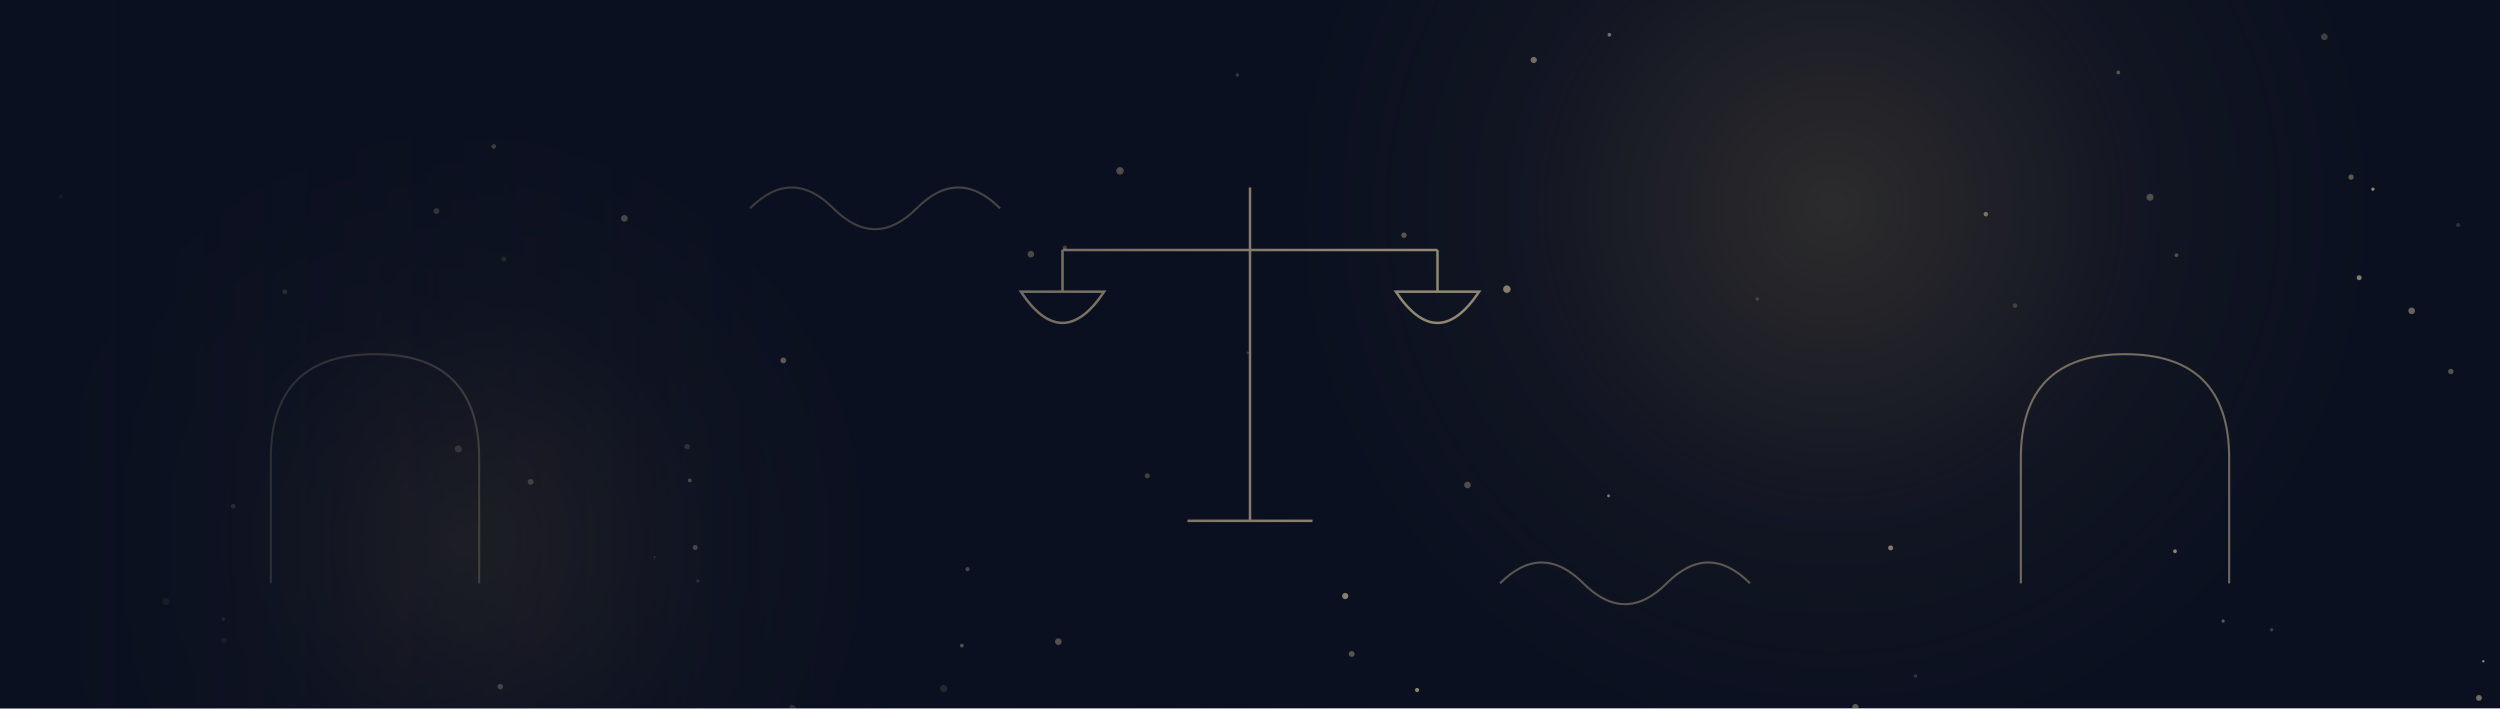
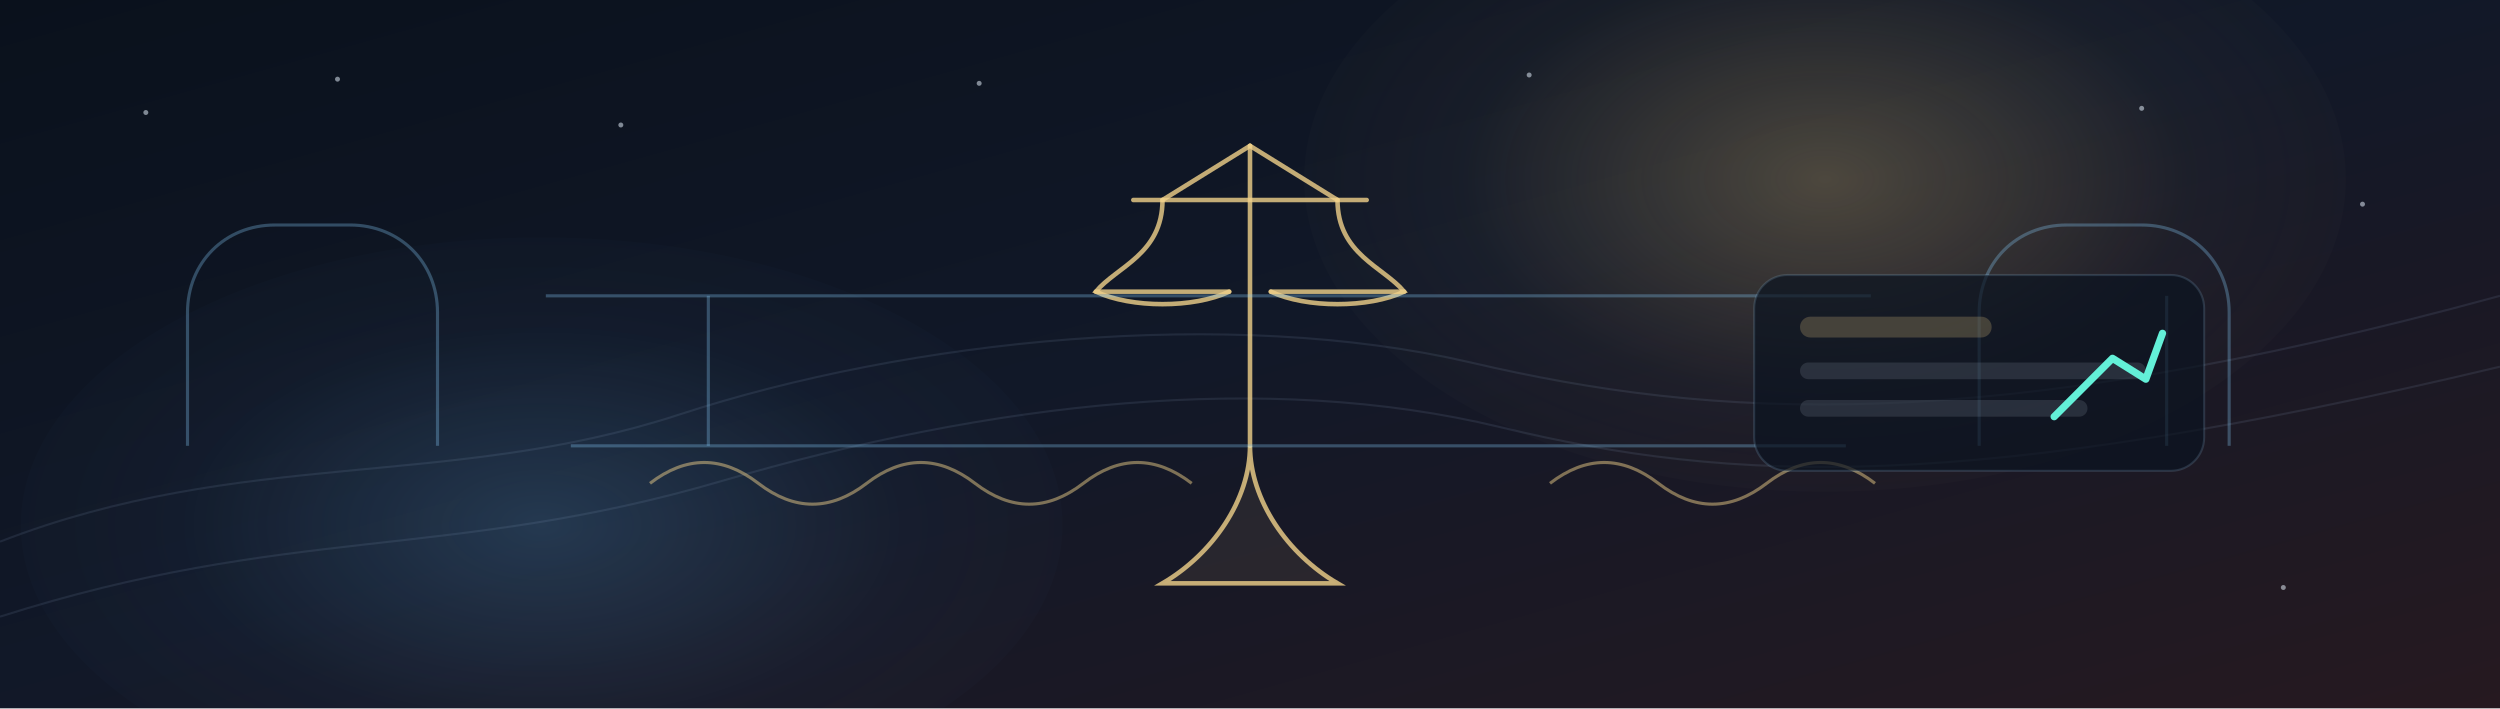
<svg xmlns="http://www.w3.org/2000/svg" viewBox="0 0 1200 340" preserveAspectRatio="xMidYMid slice">
  <defs>
-     <radialGradient id="glow-blue">
-       <stop offset="0%" stop-color="#5b8def" stop-opacity="0.55" />
-       <stop offset="60%" stop-color="#5b8def" stop-opacity="0.1" />
-       <stop offset="100%" stop-color="#5b8def" stop-opacity="0" />
+     <linearGradient id="bg" x1="0" y1="0" x2="1" y2="1">
+       <stop offset="0%" stop-color="#0a111c" />
+       <stop offset="48%" stop-color="#111828" />
+       <stop offset="100%" stop-color="#261920" />
+     </linearGradient>
+     <radialGradient id="sandGlow" cx="50%" cy="50%" r="58%">
+       <stop offset="0%" stop-color="#f4cd7b" stop-opacity="0.82" />
+       <stop offset="60%" stop-color="#f4cd7b" stop-opacity="0.12" />
+       <stop offset="100%" stop-color="#f4cd7b" stop-opacity="0" />
    </radialGradient>
-     <radialGradient id="glow-purple">
-       <stop offset="0%" stop-color="#a06bff" stop-opacity="0.55" />
-       <stop offset="60%" stop-color="#a06bff" stop-opacity="0.1" />
-       <stop offset="100%" stop-color="#a06bff" stop-opacity="0" />
+     <radialGradient id="inkGlow" cx="50%" cy="50%" r="58%">
+       <stop offset="0%" stop-color="#7ac7ff" stop-opacity="0.72" />
+       <stop offset="60%" stop-color="#7ac7ff" stop-opacity="0.12" />
+       <stop offset="100%" stop-color="#7ac7ff" stop-opacity="0" />
    </radialGradient>
-     <radialGradient id="glow-orange">
-       <stop offset="0%" stop-color="#ff9b54" stop-opacity="0.55" />
-       <stop offset="60%" stop-color="#ff9b54" stop-opacity="0.1" />
-       <stop offset="100%" stop-color="#ff9b54" stop-opacity="0" />
-     </radialGradient>
-     <radialGradient id="glow-teal">
-       <stop offset="0%" stop-color="#3ecbb5" stop-opacity="0.55" />
-       <stop offset="60%" stop-color="#3ecbb5" stop-opacity="0.1" />
-       <stop offset="100%" stop-color="#3ecbb5" stop-opacity="0" />
-     </radialGradient>
-     <radialGradient id="glow-pink">
-       <stop offset="0%" stop-color="#ff7ab8" stop-opacity="0.55" />
-       <stop offset="60%" stop-color="#ff7ab8" stop-opacity="0.1" />
-       <stop offset="100%" stop-color="#ff7ab8" stop-opacity="0" />
-     </radialGradient>
-     <radialGradient id="glow-green">
-       <stop offset="0%" stop-color="#7bd389" stop-opacity="0.55" />
-       <stop offset="60%" stop-color="#7bd389" stop-opacity="0.1" />
-       <stop offset="100%" stop-color="#7bd389" stop-opacity="0" />
-     </radialGradient>
-     <radialGradient id="glow-yellow">
-       <stop offset="0%" stop-color="#ffd166" stop-opacity="0.55" />
-       <stop offset="60%" stop-color="#ffd166" stop-opacity="0.1" />
-       <stop offset="100%" stop-color="#ffd166" stop-opacity="0" />
-     </radialGradient>
-     <radialGradient id="glow-red">
-       <stop offset="0%" stop-color="#ff6b6b" stop-opacity="0.55" />
-       <stop offset="60%" stop-color="#ff6b6b" stop-opacity="0.1" />
-       <stop offset="100%" stop-color="#ff6b6b" stop-opacity="0" />
-     </radialGradient>
-     <radialGradient id="glow-cyan">
-       <stop offset="0%" stop-color="#5ad8ff" stop-opacity="0.55" />
-       <stop offset="60%" stop-color="#5ad8ff" stop-opacity="0.1" />
-       <stop offset="100%" stop-color="#5ad8ff" stop-opacity="0" />
-     </radialGradient>
-     <radialGradient id="glow-sand">
-       <stop offset="0%" stop-color="#d6b56a" stop-opacity="0.55" />
-       <stop offset="60%" stop-color="#d6b56a" stop-opacity="0.1" />
-       <stop offset="100%" stop-color="#d6b56a" stop-opacity="0" />
-     </radialGradient>
-     <radialGradient id="glow-white">
-       <stop offset="0%" stop-color="#e6eeff" stop-opacity="0.55" />
-       <stop offset="60%" stop-color="#e6eeff" stop-opacity="0.1" />
-       <stop offset="100%" stop-color="#e6eeff" stop-opacity="0" />
-     </radialGradient>
-     <radialGradient id="glow-slate">
-       <stop offset="0%" stop-color="#7c8db5" stop-opacity="0.55" />
-       <stop offset="60%" stop-color="#7c8db5" stop-opacity="0.1" />
-       <stop offset="100%" stop-color="#7c8db5" stop-opacity="0" />
-     </radialGradient>
-     <linearGradient id="fade-r" x1="0" x2="1">
-       <stop offset="0%" stop-color="#0b1020" stop-opacity="0.85" />
-       <stop offset="55%" stop-color="#0b1020" stop-opacity="0" />
-     </linearGradient>
-     <filter id="soft" x="-20%" y="-20%" width="140%" height="140%">
-       <feGaussianBlur stdDeviation="0.4" />
-     </filter>
  </defs>
-   <rect width="1200" height="340" fill="#0b1020" />
-   <circle cx="880" cy="100" r="260" fill="url(#glow-sand)" opacity="0.3" />
-   <circle cx="220" cy="260" r="200" fill="url(#glow-yellow)" opacity="0.3" />
-   <circle cx="772.1" cy="238.0" r="0.7" fill="#e8d6a8" opacity="0.53" />
-   <circle cx="648.8" cy="313.9" r="1.4" fill="#e8d6a8" opacity="0.35" />
-   <circle cx="1157.6" cy="149.2" r="1.6" fill="#e8d6a8" opacity="0.43" />
-   <circle cx="772.5" cy="16.7" r="0.9" fill="#e8d6a8" opacity="0.46" />
-   <circle cx="723.3" cy="138.8" r="1.8" fill="#e8d6a8" opacity="0.54" />
-   <circle cx="461.7" cy="309.9" r="0.9" fill="#e8d6a8" opacity="0.44" />
-   <circle cx="1128.5" cy="85.0" r="1.3" fill="#e8d6a8" opacity="0.36" />
-   <circle cx="220.0" cy="215.5" r="1.7" fill="#e8d6a8" opacity="0.38" />
-   <circle cx="254.7" cy="231.3" r="1.4" fill="#e8d6a8" opacity="0.48" />
-   <circle cx="240.1" cy="329.6" r="1.3" fill="#e8d6a8" opacity="0.55" />
-   <circle cx="1139.0" cy="90.8" r="0.8" fill="#e8d6a8" opacity="0.59" />
-   <circle cx="136.7" cy="140.1" r="1.2" fill="#e8d6a8" opacity="0.41" />
-   <circle cx="107.2" cy="297.2" r="0.7" fill="#e8d6a8" opacity="0.42" />
-   <circle cx="680.2" cy="331.2" r="1.0" fill="#e8d6a8" opacity="0.59" />
-   <circle cx="907.5" cy="263.0" r="1.2" fill="#e8d6a8" opacity="0.52" />
-   <circle cx="329.8" cy="214.4" r="1.3" fill="#e8d6a8" opacity="0.27" />
-   <circle cx="843.5" cy="143.5" r="0.8" fill="#e8d6a8" opacity="0.22" />
-   <circle cx="967.2" cy="146.7" r="1.1" fill="#e8d6a8" opacity="0.21" />
-   <circle cx="508.0" cy="308.0" r="1.6" fill="#e8d6a8" opacity="0.41" />
-   <circle cx="29.2" cy="94.3" r="1.0" fill="#e8d6a8" opacity="0.24" />
-   <circle cx="1115.7" cy="17.7" r="1.6" fill="#e8d6a8" opacity="0.24" />
-   <circle cx="241.8" cy="124.4" r="1.2" fill="#e8d6a8" opacity="0.23" />
-   <circle cx="237.0" cy="70.3" r="1.1" fill="#e8d6a8" opacity="0.49" />
-   <circle cx="953.2" cy="102.8" r="1.1" fill="#e8d6a8" opacity="0.45" />
-   <circle cx="331.1" cy="230.6" r="0.9" fill="#e8d6a8" opacity="0.49" />
-   <circle cx="1067.1" cy="298.1" r="0.8" fill="#e8d6a8" opacity="0.37" />
-   <circle cx="79.6" cy="288.7" r="1.7" fill="#e8d6a8" opacity="0.24" />
-   <circle cx="376.0" cy="173.0" r="1.4" fill="#e8d6a8" opacity="0.57" />
-   <circle cx="919.4" cy="324.5" r="0.8" fill="#e8d6a8" opacity="0.18" />
-   <circle cx="494.8" cy="122.0" r="1.6" fill="#e8d6a8" opacity="0.37" />
-   <circle cx="1176.4" cy="178.3" r="1.3" fill="#e8d6a8" opacity="0.34" />
-   <circle cx="593.9" cy="36.0" r="0.8" fill="#e8d6a8" opacity="0.23" />
-   <circle cx="598.9" cy="169.3" r="0.6" fill="#e8d6a8" opacity="0.23" />
-   <circle cx="1132.4" cy="133.3" r="1.2" fill="#e8d6a8" opacity="0.55" />
-   <circle cx="890.6" cy="339.4" r="1.5" fill="#e8d6a8" opacity="0.37" />
-   <circle cx="1192.0" cy="317.4" r="0.6" fill="#e8d6a8" opacity="0.57" />
-   <circle cx="1044.0" cy="264.6" r="0.9" fill="#e8d6a8" opacity="0.59" />
-   <circle cx="209.5" cy="101.3" r="1.4" fill="#e8d6a8" opacity="0.43" />
-   <circle cx="673.9" cy="112.9" r="1.3" fill="#e8d6a8" opacity="0.35" />
-   <circle cx="511.1" cy="118.9" r="1.0" fill="#e8d6a8" opacity="0.31" />
-   <circle cx="550.7" cy="228.4" r="1.2" fill="#e8d6a8" opacity="0.28" />
-   <circle cx="1044.7" cy="122.5" r="0.9" fill="#e8d6a8" opacity="0.31" />
-   <circle cx="333.7" cy="262.8" r="1.2" fill="#e8d6a8" opacity="0.46" />
-   <circle cx="314.1" cy="267.4" r="0.6" fill="#e8d6a8" opacity="0.21" />
-   <circle cx="704.4" cy="232.8" r="1.6" fill="#e8d6a8" opacity="0.30" />
-   <circle cx="111.9" cy="243.0" r="1.1" fill="#e8d6a8" opacity="0.45" />
-   <circle cx="299.7" cy="104.8" r="1.6" fill="#e8d6a8" opacity="0.53" />
-   <circle cx="453.0" cy="330.5" r="1.7" fill="#e8d6a8" opacity="0.17" />
-   <circle cx="645.7" cy="286.1" r="1.5" fill="#e8d6a8" opacity="0.57" />
-   <circle cx="107.6" cy="307.5" r="1.3" fill="#e8d6a8" opacity="0.18" />
-   <circle cx="1090.4" cy="302.3" r="0.8" fill="#e8d6a8" opacity="0.23" />
-   <circle cx="335.0" cy="278.9" r="0.8" fill="#e8d6a8" opacity="0.23" />
-   <circle cx="537.6" cy="82.0" r="1.8" fill="#e8d6a8" opacity="0.36" />
-   <circle cx="1016.8" cy="34.8" r="0.9" fill="#e8d6a8" opacity="0.33" />
-   <circle cx="1179.9" cy="108.0" r="1.0" fill="#e8d6a8" opacity="0.16" />
-   <circle cx="1189.9" cy="335.0" r="1.4" fill="#e8d6a8" opacity="0.47" />
-   <circle cx="1032.0" cy="94.7" r="1.7" fill="#e8d6a8" opacity="0.30" />
-   <circle cx="380.3" cy="340.0" r="1.6" fill="#e8d6a8" opacity="0.23" />
-   <circle cx="464.4" cy="273.2" r="1.0" fill="#e8d6a8" opacity="0.37" />
-   <circle cx="736.2" cy="28.8" r="1.5" fill="#e8d6a8" opacity="0.46" />
-   <g transform="translate(600,170)" stroke="#e8d6a8" fill="none" opacity="0.6" stroke-width="1.2">
-     <line x1="0" y1="-80" x2="0" y2="80" />
-     <line x1="-90" y1="-50" x2="90" y2="-50" />
-     <line x1="-90" y1="-50" x2="-90" y2="-30" />
-     <line x1="90" y1="-50" x2="90" y2="-30" />
-     <path d="M -110 -30 q 20 30 40 0 z" />
-     <path d="M 70 -30 q 20 30 40 0 z" />
-     <line x1="-30" y1="80" x2="30" y2="80" />
+   <rect width="1200" height="340" fill="url(#bg)" />
+   <ellipse cx="876" cy="86" rx="250" ry="150" fill="url(#sandGlow)" opacity="0.32" />
+   <ellipse cx="260" cy="252" rx="250" ry="138" fill="url(#inkGlow)" opacity="0.26" />
+   <g fill="none" stroke="#98b1d3" stroke-opacity="0.12">
+     <path d="M0 260C116 215 216 235 326 199S590 147 706 174S951 210 1200 142" />
+     <path d="M0 296C138 252 216 269 346 231S608 178 720 205S944 237 1200 176" />
  </g>
-   <g stroke="#e8d6a8" fill="none" opacity="0.45" stroke-width="1">
-     <g transform="translate(180,220)">
-       <path d="M -50 60 L -50 0 q 0 -50 50 -50 q 50 0 50 50 L 50 60" />
-     </g>
-     <g transform="translate(1020,220)">
-       <path d="M -50 60 L -50 0 q 0 -50 50 -50 q 50 0 50 50 L 50 60" />
-     </g>
+   <g transform="translate(448 52)" fill="none" stroke="#f0d08a" stroke-opacity="0.8" stroke-width="2.2" stroke-linecap="round">
+     <line x1="152" y1="18" x2="152" y2="162" />
+     <path d="M96 44H208" />
+     <path d="M152 18L110 44" />
+     <path d="M152 18L194 44" />
+     <path d="M110 44C110 70 88 76 78 88C95 96 125 96 142 88" />
+     <path d="M194 44C194 70 216 76 226 88C209 96 179 96 162 88" />
+     <path d="M78 88L142 88" />
+     <path d="M162 88L226 88" />
+     <path d="M152 162C152 188 134 214 110 228H194C170 214 152 188 152 162Z" fill="#f0d08a" fill-opacity="0.08" />
  </g>
-   <g stroke="#e8d6a8" fill="none" opacity="0.35">
-     <path d="M 360 100 q 20 -20 40 0 q 20 20 40 0 q 20 -20 40 0" />
-     <path d="M 720 280 q 20 -20 40 0 q 20 20 40 0 q 20 -20 40 0" />
+   <g transform="translate(90 108)" fill="none" stroke="#89cfff" stroke-opacity="0.3" stroke-width="1.5">
+     <path d="M0 106V42C0 18 18 0 42 0H78C102 0 120 18 120 42V106" />
+     <path d="M860 106V42C860 18 878 0 902 0H938C962 0 980 18 980 42V106" />
+     <path d="M172 34h636" />
+     <path d="M184 106h612" />
+     <path d="M250 34v72M950 34v72" />
  </g>
-   <rect width="1200" height="340" fill="url(#fade-r)" />
+   <g transform="translate(312 212)" fill="none" stroke="#f0d08a" stroke-opacity="0.48" stroke-width="1.5">
+     <path d="M0 20Q26 0 52 20T104 20T156 20T208 20T260 20" />
+     <path d="M432 20Q458 0 484 20T536 20T588 20" />
+   </g>
+   <g transform="translate(842 132)">
+     <rect x="0" y="0" width="216" height="94" rx="16" fill="#0b1320" fill-opacity="0.7" stroke="#9fd5ff" stroke-opacity="0.16" />
+     <rect x="22" y="20" width="92" height="10" rx="5" fill="#f0d08a" opacity="0.22" />
+     <rect x="22" y="42" width="166" height="8" rx="4" fill="#dfeeff" opacity="0.12" />
+     <rect x="22" y="60" width="138" height="8" rx="4" fill="#dfeeff" opacity="0.12" />
+     <path d="M144 68L172 40L188 50L196 28" fill="none" stroke="#63f0d8" stroke-width="3.5" stroke-linecap="round" stroke-linejoin="round" />
+   </g>
+   <g opacity="0.52" fill="#e8f3ff">
+     <circle cx="70" cy="54" r="1.2" />
+     <circle cx="162" cy="38" r="1.2" />
+     <circle cx="298" cy="60" r="1.2" />
+     <circle cx="470" cy="40" r="1.2" />
+     <circle cx="734" cy="36" r="1.2" />
+     <circle cx="1028" cy="52" r="1.2" />
+     <circle cx="1134" cy="98" r="1.2" />
+     <circle cx="1096" cy="282" r="1.2" />
+   </g>
</svg>
